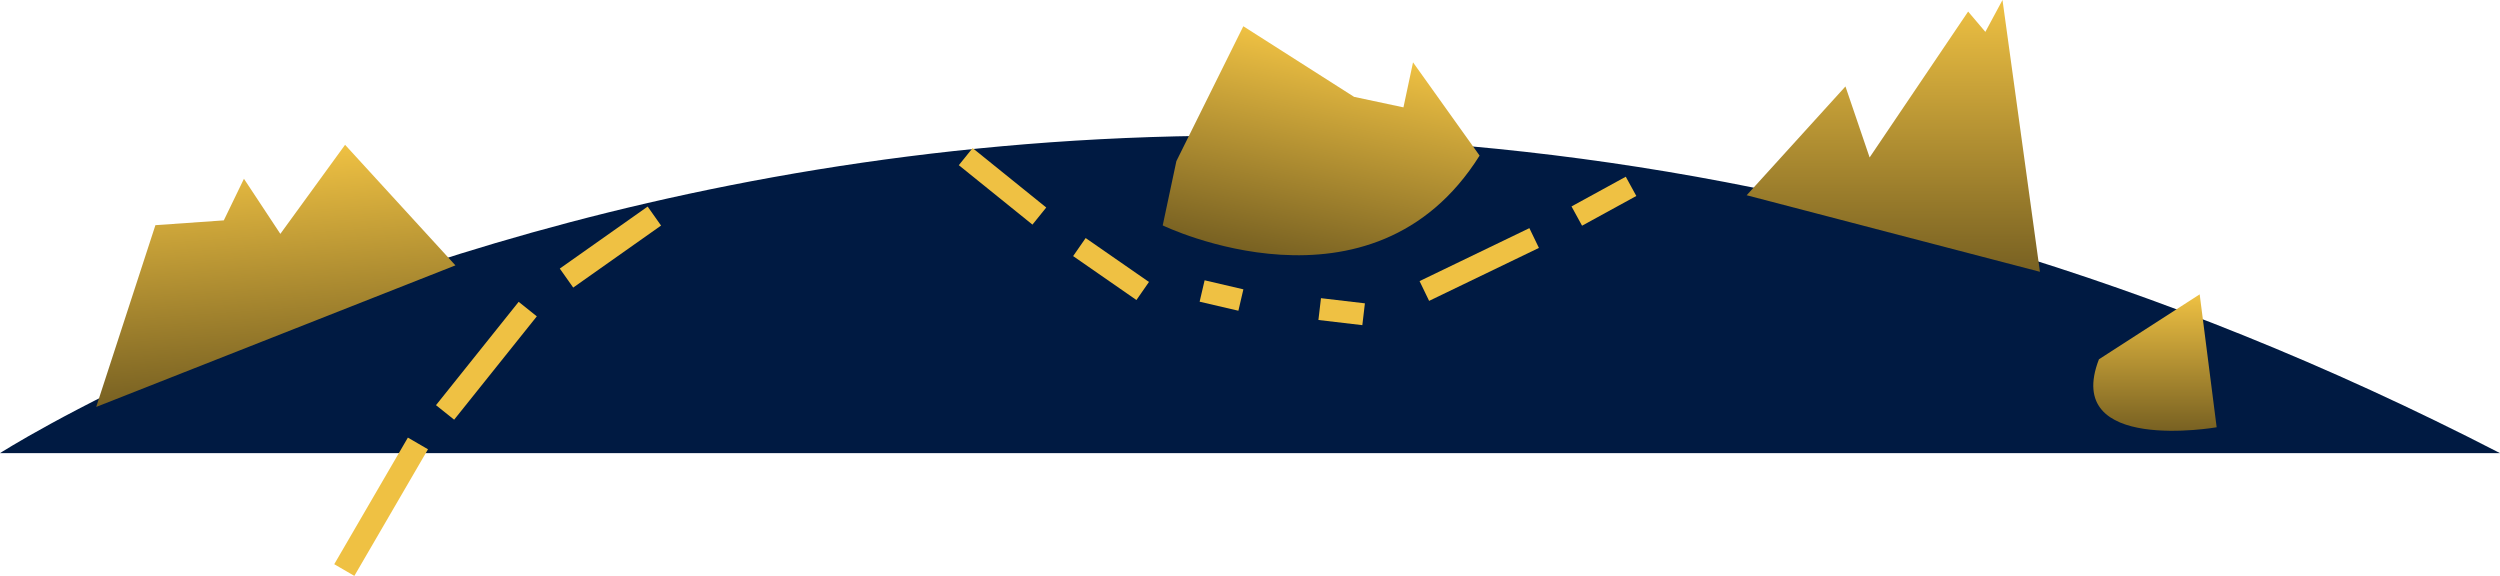
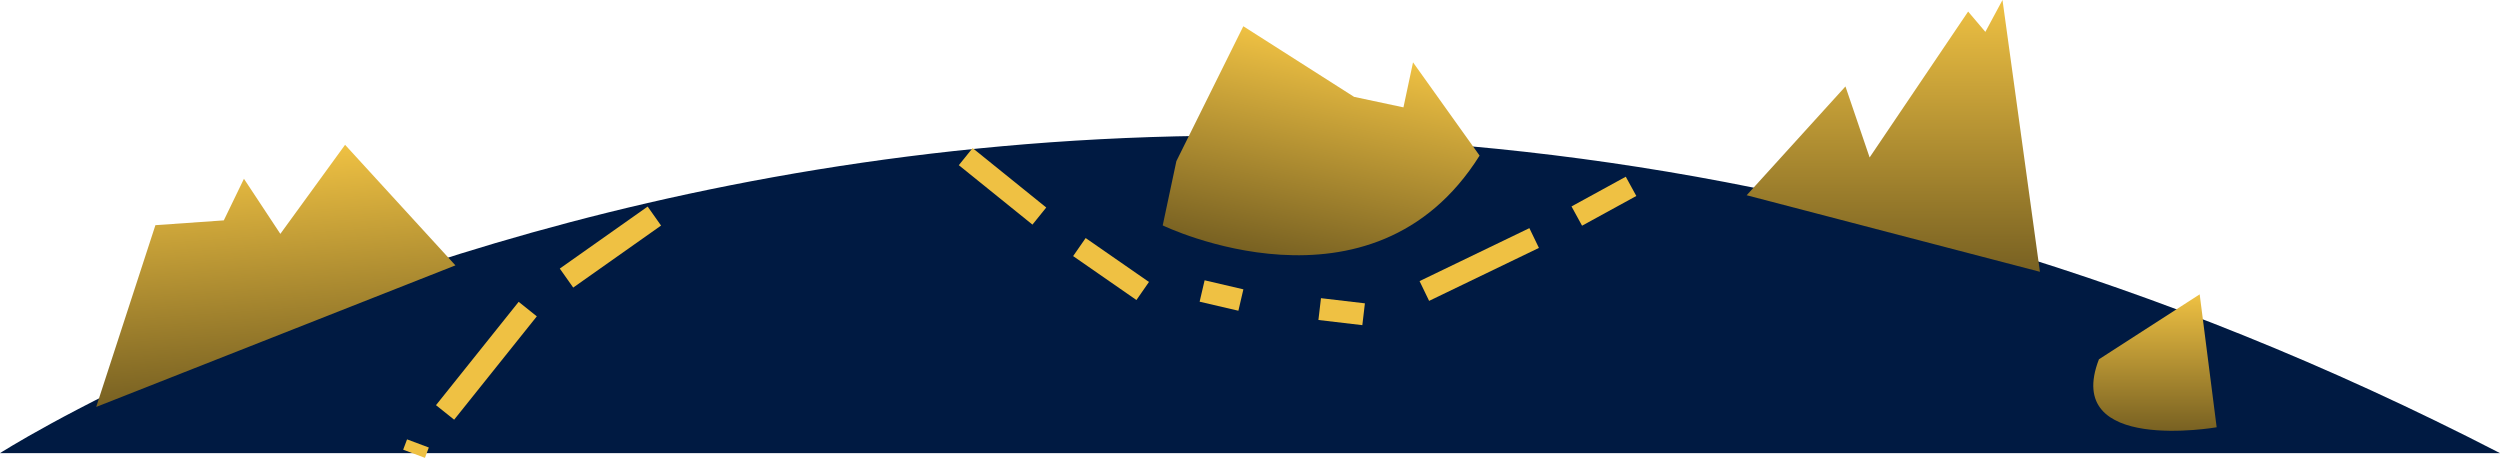
- <svg xmlns="http://www.w3.org/2000/svg" viewBox="0 0 1935.112 445.767">
+ <svg xmlns="http://www.w3.org/2000/svg" viewBox="0 0 1935.112 354.402">
  <defs>
    <style>.a{fill:#001a42;}.b{fill:url(#a);}.c,.d{fill:none;stroke:#efc143;}.c{stroke-width:18px;}.d{stroke-width:17px;}</style>
    <linearGradient id="a" x1="0.5" x2="0.5" y2="1" gradientUnits="objectBoundingBox">
      <stop offset="0" stop-color="#efc143" />
      <stop offset="1" stop-color="#786122" />
    </linearGradient>
  </defs>
  <g transform="translate(0 -729.258)">
    <path class="a" d="M2134.848-83s862.569-552.891,1935.112,0" transform="translate(-2134.848 1163)" />
    <path class="b" d="M1309,864.391l76.461-84.222,18.705,54.96,76.256-112.918,13.339,15.723,13.26-24.677L1536,923.641Z" transform="translate(43 16)" />
    <path class="b" d="M570.741,867.449l-65.423-59.885v35.625H466.253l-95.244-35.625L342.043,920.475v50.874S516.949,1014.476,570.741,867.449Z" transform="matrix(0.978, 0.208, -0.208, 0.978, 767.515, -117.388)" />
    <path class="b" d="M1649.675,1018.36l77.975-50.274,13.14,102.9S1621.23,1091.819,1649.675,1018.36Z" transform="translate(-25 -11)" />
    <path class="b" d="M676.029,876.4,597.4,777.377l-54.791,65.235-25.1-44.5-17.79,31.019H446.665L391.119,966.21Z" transform="matrix(0.998, -0.07, 0.07, 0.998, -383.513, 107.344)" />
    <line class="c" y1="48" x2="68" transform="translate(438.5 896.5)" />
    <line class="c" y1="80" x2="64" transform="translate(344.5 968.5)" />
-     <line class="c" y1="98" x2="57" transform="translate(266.5 1072.5)" />
+     <line class="c" y1="8" x2="3" transform="translate(320.5 1072.5)" />
    <line class="d" x2="57" y2="46" transform="translate(747.5 850.5)" />
    <line class="d" x2="34" y2="4" transform="translate(1021.5 968.5)" />
    <line class="d" x1="42" y2="23" transform="translate(1220.5 873.5)" />
    <line class="d" x1="85" y2="41" transform="translate(1102.5 913.5)" />
    <line class="d" x2="30" y2="7" transform="translate(930.5 954.5)" />
    <line class="d" x1="49" y1="34" transform="translate(835.5 920.5)" />
  </g>
</svg>
